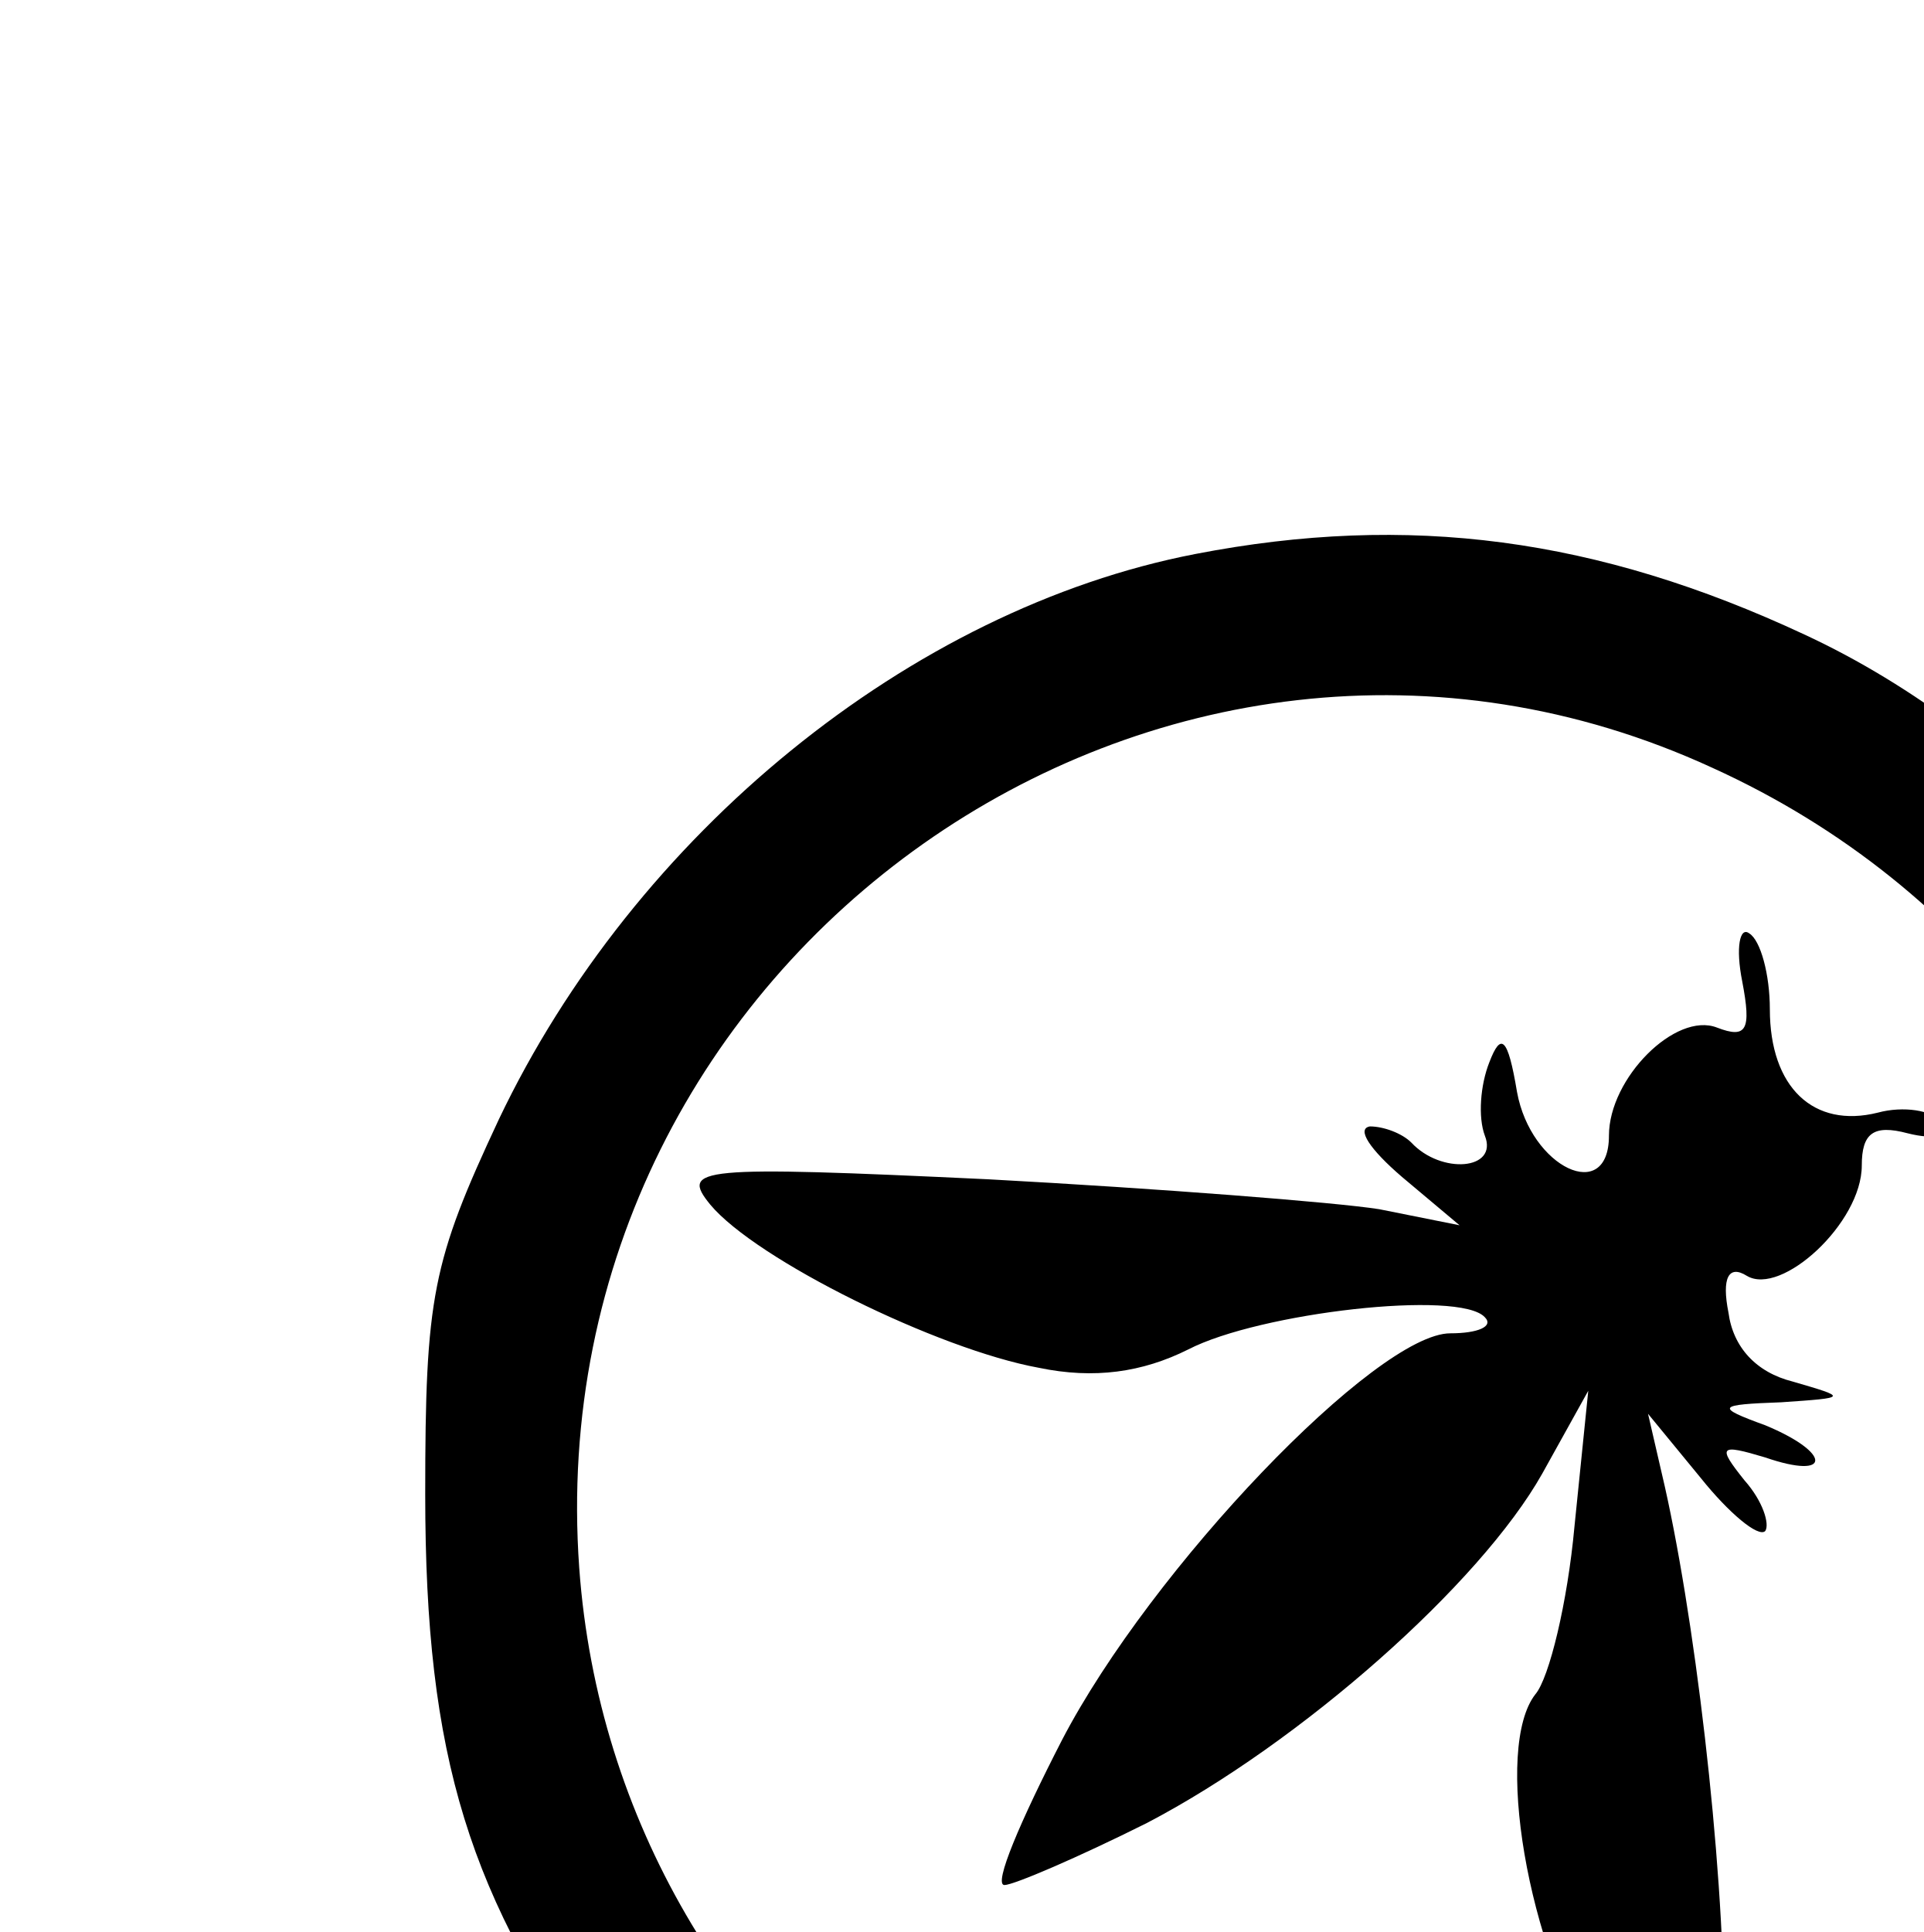
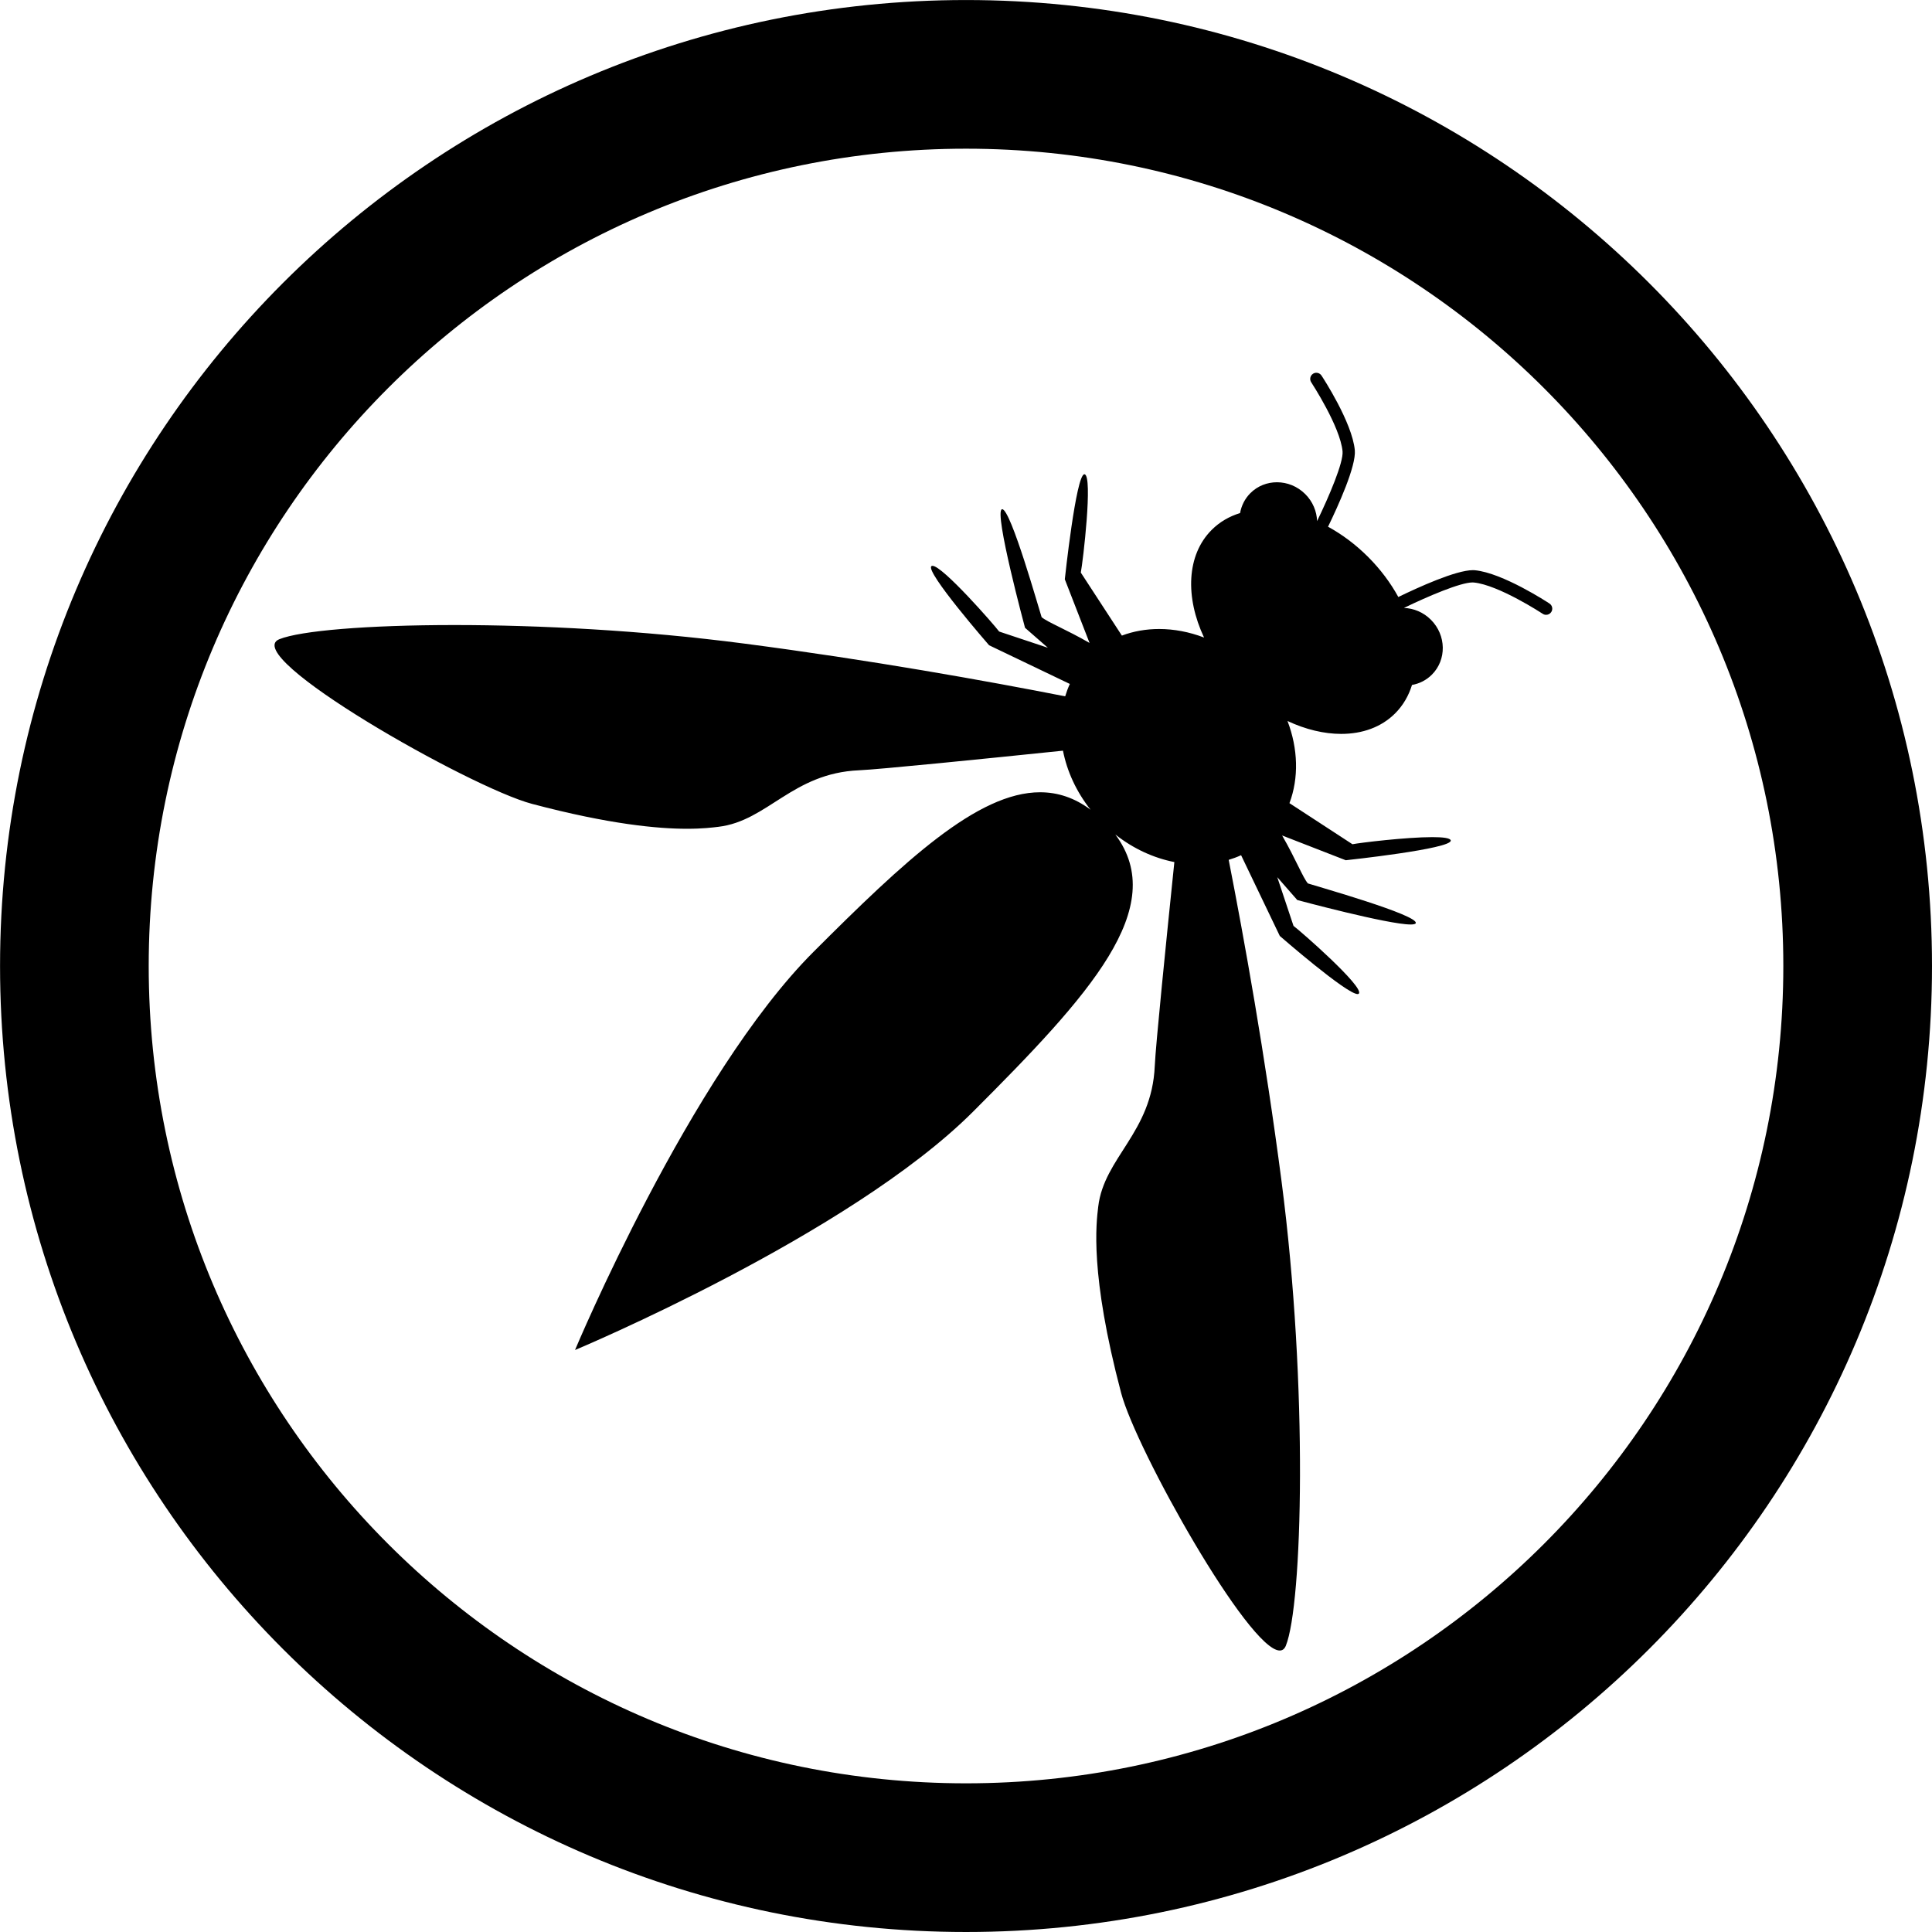
- <svg xmlns="http://www.w3.org/2000/svg" version="1.0" preserveAspectRatio="xMidYMid meet">
-   <g transform="translate(0,129) scale(0.1,-0.1)" fill="#000000" stroke="none">
-     <path d="M520 1049 c-124 -24 -244 -122 -303 -246 -29 -62 -32 -77 -32 -163 0 -115 19 -175 79 -258 94 -127 266 -194 418 -163 255 53 404 316 317 561 -34 96 -119 190 -214 234 -90 42 -172 53 -265 35z m225 -93 c229 -104 283 -403 103 -572 -57 -54 -84 -69 -153 -90 -210 -61 -427 93 -443 314 -19 266 254 458 493 348z" />
-     <path d="M758 863 c4 -21 2 -25 -11 -20 -18 7 -47 -22 -47 -47 0 -30 -34 -14 -40 19 -4 24 -7 26 -12 13 -4 -10 -5 -24 -2 -32 6 -15 -19 -17 -32 -3 -4 4 -12 7 -18 7 -6 -1 0 -10 14 -22 l25 -21 -35 7 c-19 3 -96 9 -170 13 -127 6 -134 5 -121 -11 20 -24 99 -63 143 -71 24 -5 45 -2 65 8 31 16 118 26 129 14 4 -4 -3 -7 -15 -7 -32 0 -130 -102 -169 -177 -18 -35 -30 -63 -25 -63 4 0 32 12 62 27 67 35 145 104 172 152 l20 36 -6 -59 c-3 -33 -11 -66 -17 -73 -18 -23 -4 -109 28 -160 44 -71 54 -67 54 19 0 69 -13 178 -27 237 l-6 26 23 -28 c12 -15 25 -26 28 -23 2 3 -1 13 -9 22 -12 15 -11 16 9 10 29 -10 29 2 0 14 -22 8 -21 9 7 10 29 2 29 2 5 9 -16 4 -26 15 -28 30 -3 15 0 21 8 16 15 -9 50 23 50 48 0 14 5 18 20 14 12 -3 18 -1 14 5 -3 5 -16 7 -27 4 -28 -7 -47 11 -47 45 0 15 -4 30 -9 33 -4 3 -6 -6 -3 -21z" />
+ <svg xmlns="http://www.w3.org/2000/svg" viewBox="0 0 261.493 261.507" width="24" height="24" xml:space="preserve" id="svg2" version="1.1">
+   <defs id="defs6" />
+   <g transform="matrix(1.333333,0,0,-1.333333,0,261.5067)" id="g10">
+     <g transform="scale(0.1)" id="g12">
+       <path id="path14" style="fill:#000000;fill-opacity:1;fill-rule:nonzero;stroke:none" d="M 980.629,0 C 439.043,0 0,439.051 0,980.637 0,1522.22 439.043,1961.27 980.629,1961.27 1522.2,1961.27 1961.25,1522.22 1961.25,980.637 1961.25,439.051 1522.2,0 980.629,0 m -0.008,1810.35 c -458.226,0 -829.707,-371.48 -829.707,-829.705 0,-458.235 371.481,-829.715 829.707,-829.715 458.219,0 829.699,371.48 829.699,829.715 0,458.225 -371.48,829.705 -829.699,829.705" />
+       <path id="path16" style="fill:#000000;fill-opacity:1;fill-rule:nonzero;stroke:none" d="m 1299.1,285.75 c -31.36,0.02 -145.64,203.41 -161,261.398 -32.11,121.411 -25.2,172.704 -23.28,189.102 5.88,50.07 54.46,75.09 57.4,142.801 0.91,20.91 11.47,125.449 19.9,207.109 -20.8,4.07 -41.52,13.45 -59.94,28 55.3,-74.17 -26.09,-163.058 -144.352,-281.332 C 862.305,707.309 583.695,590.809 583.695,590.809 c 0,0 116.508,278.613 242.024,404.132 92.269,92.259 166.636,162.079 230.101,162.079 17.89,0 34.92,-5.55 51.23,-17.7 -14.56,18.41 -23.93,39.12 -28.01,59.92 -81.661,-8.45 -186.208,-18.99 -207.106,-19.91 -67.719,-2.94 -92.743,-51.52 -142.782,-57.39 -5.761,-0.68 -15.828,-1.98 -31.722,-1.98 -29.367,0 -78.629,4.42 -157.387,25.27 -63.07,16.68 -298.078,150.37 -256.512,167.17 21.196,8.58 88.75,14.38 177.715,14.38 85.559,0 190.922,-5.36 293.844,-18.77 128.328,-16.72 246,-37.87 326.19,-53.6 1.3,4.31 2.86,8.5 4.73,12.57 l -81.98,39.29 c 0,0 -65.479,75.14 -58.487,80.32 0.27,0.2 0.613,0.3 1.023,0.3 10.27,0 62.654,-59.89 67.694,-66.71 3.88,-1.29 26.09,-8.7 49.45,-16.47 l -23.19,20.28 c 0,0 -31.74,117.55 -23.47,120.32 0.1,0.03 0.21,0.05 0.33,0.05 8.71,0 37.51,-102.22 39.98,-109.56 5.66,-4.96 24.78,-12.41 48.67,-26.19 l -25.12,64.62 c 0,0 11.37,106.61 19.88,106.61 0.07,0 0.13,-0.01 0.2,-0.02 8.57,-1.71 -1.68,-88.92 -3.85,-99.78 3.11,-4.77 22.38,-34.33 41.7,-63.97 11.89,4.48 24.68,6.69 37.81,6.69 15.07,0 30.57,-2.92 45.61,-8.67 -19.26,41.01 -17.8,83.75 7.74,109.27 8.08,8.1 17.9,13.75 28.84,17.1 1.32,7.46 4.78,14.54 10.45,20.22 7.39,7.38 17.12,11.05 26.97,11.05 10.31,0 20.76,-4.03 28.76,-12.04 7.67,-7.65 11.65,-17.54 11.99,-27.39 12.33,25.41 26.88,59.7 25.86,70.81 -2.37,25.14 -31.53,69.64 -31.8,70.09 -1.9,2.87 -1.11,6.75 1.78,8.66 1.05,0.69 2.24,1.02 3.42,1.02 2.03,0 4.02,-0.99 5.21,-2.82 1.29,-1.92 31.17,-47.54 33.83,-75.79 1.48,-16.16 -17.07,-56.88 -27.18,-77.68 14.2,-7.77 28.04,-18.03 40.68,-30.67 12.63,-12.63 22.89,-26.47 30.67,-40.68 20.01,9.73 58.4,27.26 75.71,27.26 0.69,0 1.35,-0.02 1.97,-0.08 28.24,-2.66 73.87,-32.54 75.78,-33.81 2.88,-1.89 3.68,-5.77 1.78,-8.65 -1.2,-1.82 -3.19,-2.81 -5.22,-2.81 -1.17,0 -2.36,0.33 -3.41,1.03 -0.45,0.29 -44.94,29.44 -70.09,31.79 -0.38,0.04 -0.79,0.05 -1.22,0.05 -12.23,0 -45.07,-13.97 -69.61,-25.89 9.87,-0.33 19.76,-4.33 27.4,-12 15.67,-15.65 16.1,-40.59 0.99,-55.7 -5.67,-5.68 -12.74,-9.17 -20.2,-10.47 -3.37,-10.95 -9.03,-20.77 -17.11,-28.85 -14.08,-14.09 -33.38,-20.84 -54.76,-20.84 -17.38,0 -36.13,4.47 -54.52,13.1 10.77,-28.12 11.59,-57.89 1.99,-83.41 29.62,-19.32 59.22,-38.6 63.96,-41.71 7.78,1.55 54.5,7.22 81.17,7.22 10.66,0 18.13,-0.9 18.61,-3.34 1.73,-8.56 -106.57,-20.12 -106.57,-20.12 l -64.63,25.15 c 13.79,-23.91 21.21,-43.02 26.18,-48.69 7.47,-2.5 112.26,-32.04 109.5,-40.31 -0.31,-0.96 -2.15,-1.37 -5.16,-1.37 -23.1,0 -115.14,24.85 -115.14,24.85 l -20.3,23.19 c 7.79,-23.37 15.18,-45.56 16.49,-49.45 7.1,-5.25 71.57,-61.7 66.4,-68.708 -0.27,-0.363 -0.71,-0.524 -1.32,-0.524 -11.31,0 -78.99,58.992 -78.99,58.992 l -39.3,81.99 c -4.06,-1.88 -8.26,-3.42 -12.58,-4.73 15.73,-80.19 36.89,-197.861 53.63,-326.181 27.34,-209.949 21.19,-429.969 4.39,-471.571 -1.35,-3.347 -3.46,-4.898 -6.2,-4.898" />
+     </g>
  </g>
</svg>
